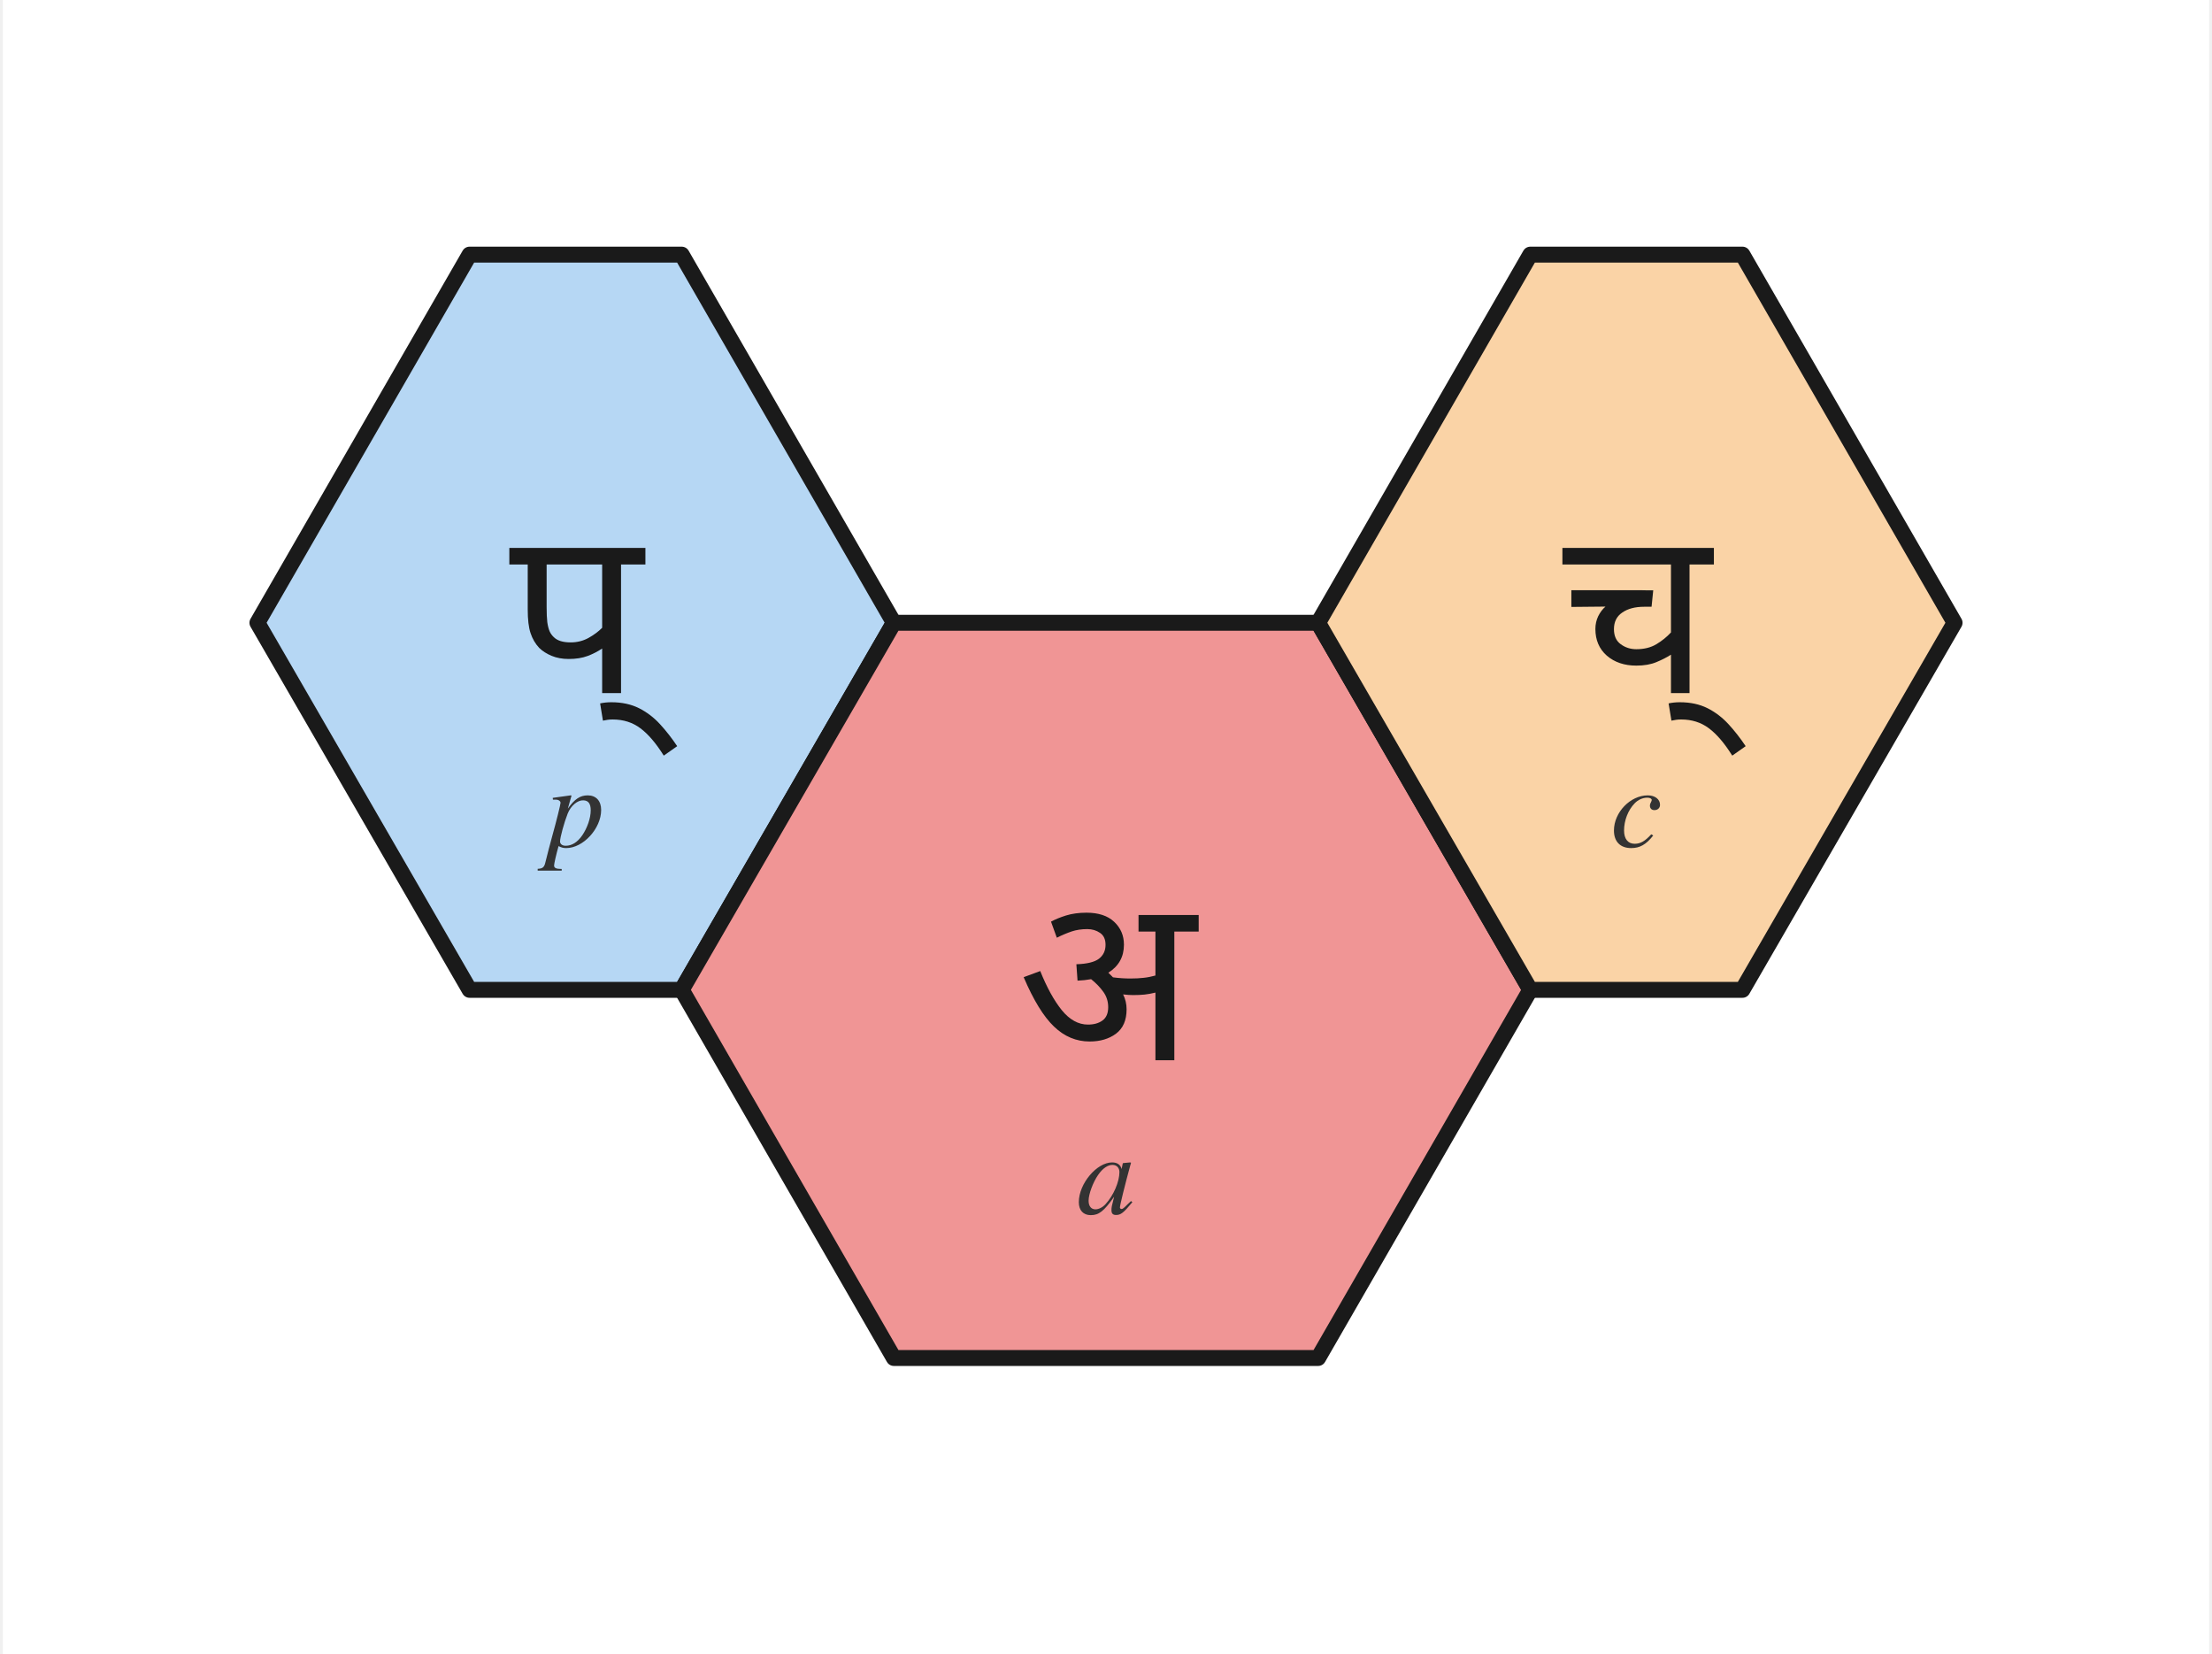
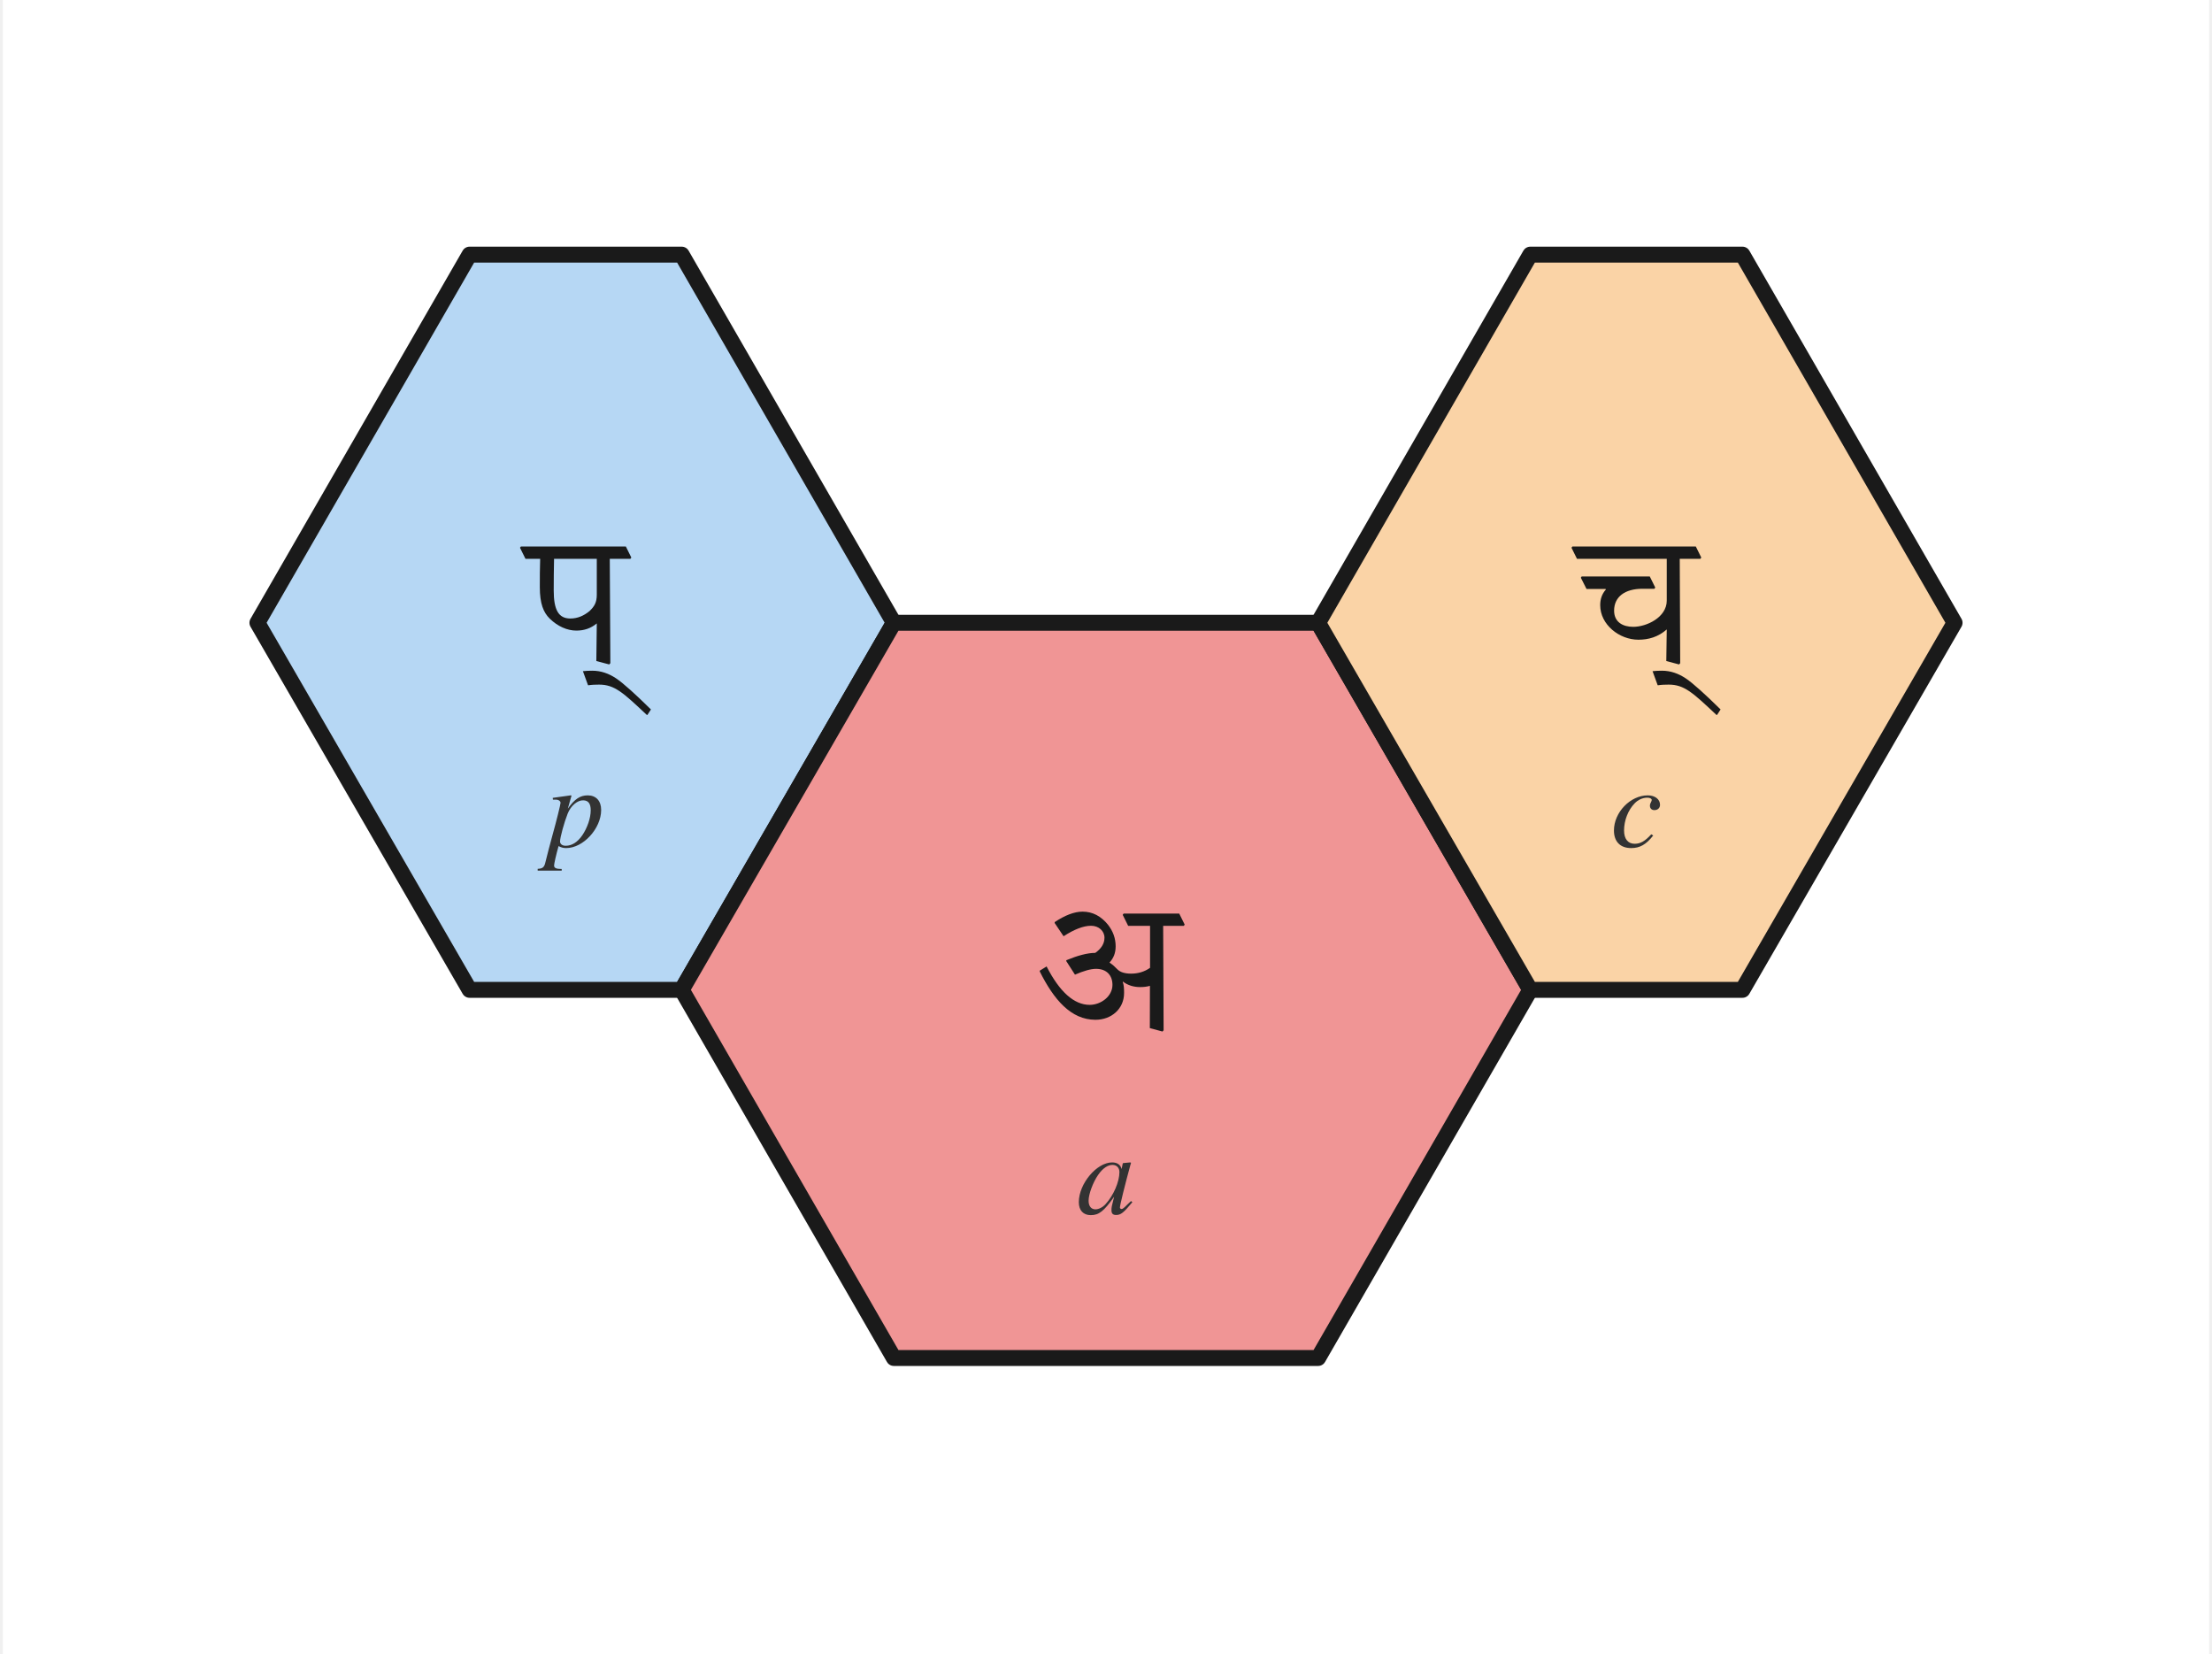
<svg xmlns="http://www.w3.org/2000/svg" viewBox="-54.0 -76.0 208.0 155.9" width="416" height="311">
  <rect x="-54.0" y="-76.0" width="208.0" height="155.9" fill="white" />
  <polygon points="-10.0,-52.0 10.0,-52.0 30.0,-17.3 10.0,17.3 -10.0,17.3 -30.0,-17.3" fill="#b6d7f4" stroke="#1a1a1a" stroke-width="1.5" stroke-linejoin="round" />
-   <text x="0.0" y="-18.3" font-family="Noto Sans Devanagari, Kohinoor Devanagari, Devanagari MT, Arial Unicode MS, sans-serif" font-size="22" font-weight="500" text-anchor="middle" dominant-baseline="middle" fill="#1a1a1a">प्</text>
+   <g fill="#1a1a1a">
+     <path transform="translate(-4.73,-13.49) scale(0.010742,-0.010742)" d="M0 916H129C126 835 126 748 126 667C126 522 158 445 213 391C283 323 366 286 447 286C514 286 573 305 626 349L622 19L735 -11L745 0L740 916H921L929 927L881 1024H-40L-48 1013ZM626 916V601C626 534 606 499 562 457C512 416 457 392 394 392C290 392 248 468 248 638C248 731 249 823 251 916Z" />
+     <path transform="translate(4.94,-13.49) scale(0.010742,-0.010742)" d="M-352 -191 -350 -194C-317 -189 -286 -188 -254 -188C-117 -188 -43 -259 165 -454H170L201 -406C70 -277 -38 -178 -105 -133C-168 -91 -237 -66 -313 -66C-341 -66 -369 -67 -396 -70Z" />
+   </g>
  <text x="0.0" y="0.7" font-family="Charter, Georgia, Times, serif" font-size="11" font-style="italic" text-anchor="middle" dominant-baseline="middle" fill="#333">p</text>
  <polygon points="30.0,-17.3 70.0,-17.3 90.0,17.3 70.0,52.0 30.0,52.0 10.0,17.3" fill="#f09595" stroke="#1a1a1a" stroke-width="1.5" stroke-linejoin="round" />
-   <text x="50.0" y="16.3" font-family="Noto Sans Devanagari, Kohinoor Devanagari, Devanagari MT, Arial Unicode MS, sans-serif" font-size="22" font-weight="500" text-anchor="middle" dominant-baseline="middle" fill="#1a1a1a">अ</text>
+   <g fill="#1a1a1a">
+     <path transform="translate(43.10,21.11) scale(0.010742,-0.010742)" d="M270 825C361 884 443 917 511 917C579 917 629 871 629 812C629 758 598 714 548 679C478 679 392 655 295 615L293 608L370 488C446 521 508 539 555 539C647 539 699 483 699 398C699 298 598 223 499 223C361 223 234 339 121 560L61 523V516C184 270 334 92 550 92C690 92 801 188 801 327C801 363 800 395 789 425L791 427C833 395 885 379 941 379C973 379 1001 382 1028 390L1027 19L1138 -11L1148 0L1144 916H1325L1333 927L1285 1024H797L789 1013L837 916H1029V548C980 513 923 497 863 497C806 497 766 510 741 536C723 555 702 575 673 594C708 632 727 677 727 736C727 807 704 870 659 927C599 1001 525 1041 436 1041C364 1041 280 1008 192 949V941Z" />
+   </g>
  <text x="50.0" y="35.3" font-family="Charter, Georgia, Times, serif" font-size="11" font-style="italic" text-anchor="middle" dominant-baseline="middle" fill="#333">a</text>
  <polygon points="90.0,-52.0 110.0,-52.0 130.0,-17.3 110.0,17.3 90.0,17.3 70.0,-17.3" fill="#fad3a6" stroke="#1a1a1a" stroke-width="1.5" stroke-linejoin="round" />
-   <text x="100.0" y="-18.3" font-family="Noto Sans Devanagari, Kohinoor Devanagari, Devanagari MT, Arial Unicode MS, sans-serif" font-size="22" font-weight="500" text-anchor="middle" dominant-baseline="middle" fill="#1a1a1a">च्</text>
+   <g fill="#1a1a1a">
+     <path transform="translate(94.40,-13.49) scale(0.010742,-0.010742)" d="M0 916H788V549C788 402 611 319 494 319C403 319 326 360 326 461C326 582 420 653 575 653H680L687 664L639 761H41L34 750L84 651H251L254 647C217 605 204 559 204 509C204 338 372 206 539 206C627 206 711 229 788 296L784 19L896 -11L906 0L902 916H1083L1091 927L1043 1024H-40L-48 1013Z" />
+     <path transform="translate(105.78,-13.49) scale(0.010742,-0.010742)" d="M-352 -191 -350 -194C-317 -189 -286 -188 -254 -188C-117 -188 -43 -259 165 -454H170L201 -406C70 -277 -38 -178 -105 -133C-168 -91 -237 -66 -313 -66C-341 -66 -369 -67 -396 -70Z" />
+   </g>
  <text x="100.0" y="0.7" font-family="Charter, Georgia, Times, serif" font-size="11" font-style="italic" text-anchor="middle" dominant-baseline="middle" fill="#333">c</text>
</svg>
